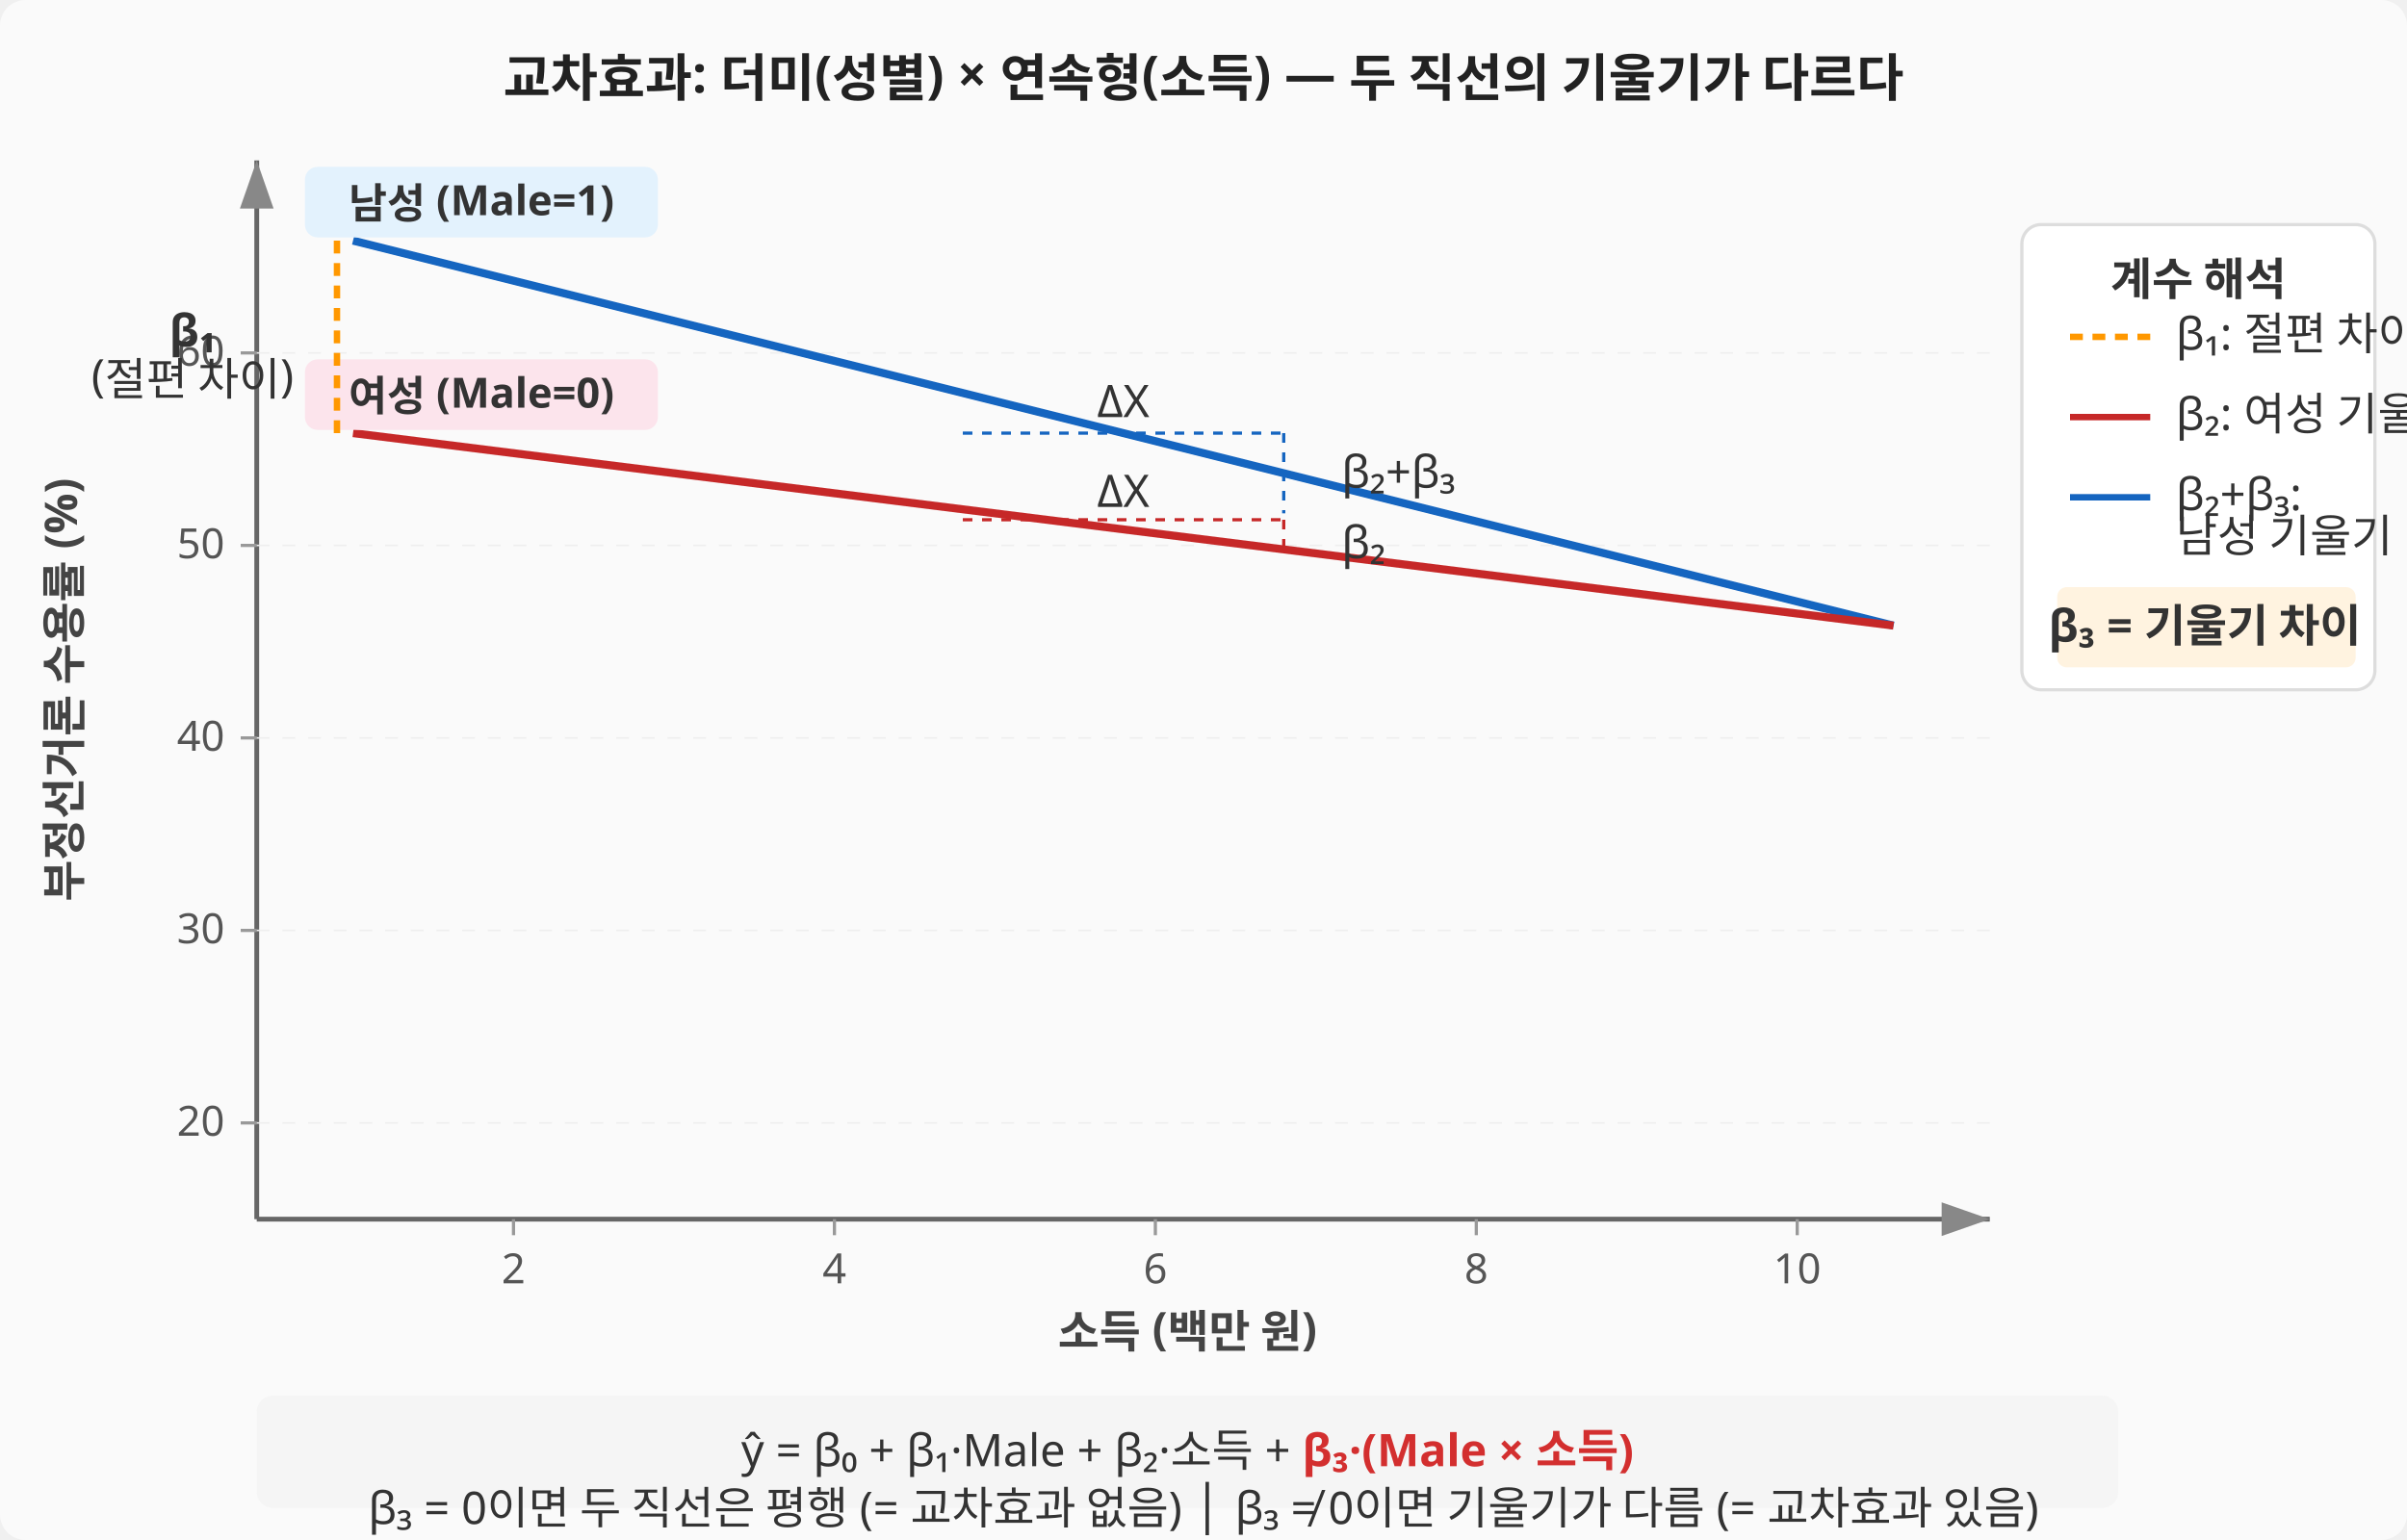
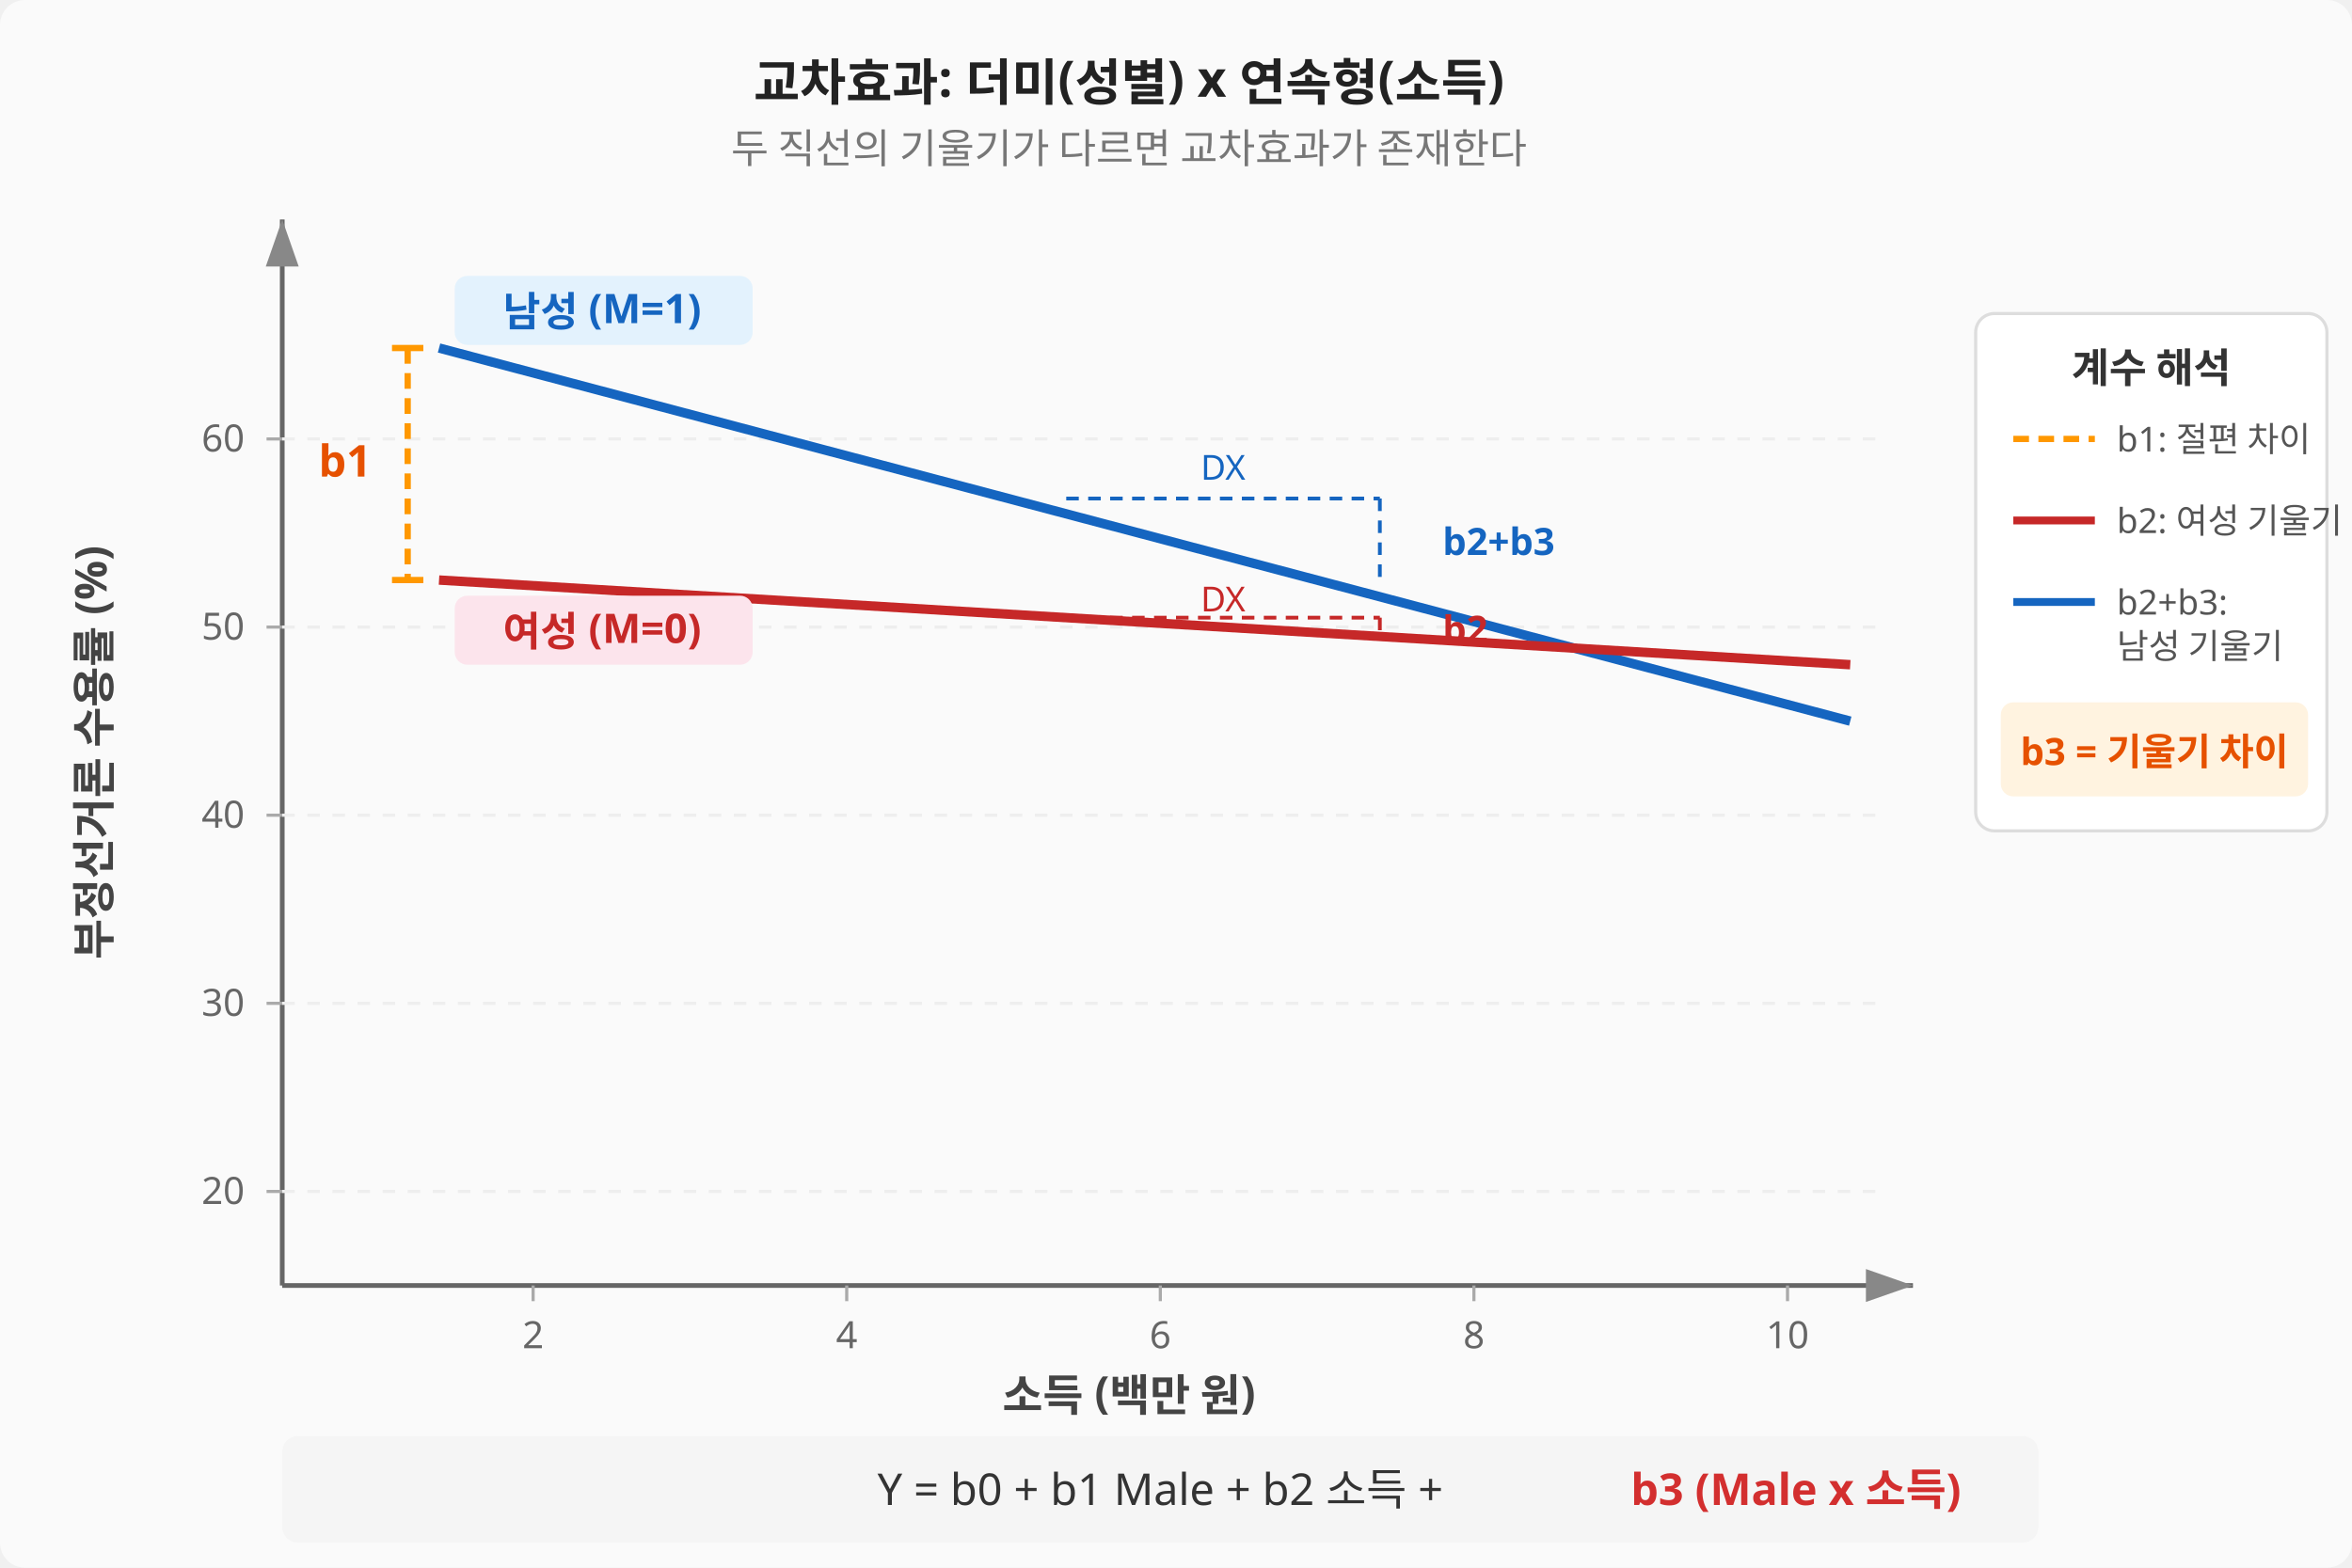
- <svg xmlns="http://www.w3.org/2000/svg" viewBox="0 0 750 480" font-family="'Pretendard', 'Apple SD Gothic Neo', 'Malgun Gothic', sans-serif">
+ <svg xmlns="http://www.w3.org/2000/svg" viewBox="0 0 750 500" font-family="Pretendard, Apple SD Gothic Neo, Malgun Gothic, sans-serif">
  <defs>
-     <style>
-       text { font-size: 14px; fill: #333; }
-       .title { font-size: 16px; font-weight: bold; fill: #222; }
-       .label { font-size: 13px; fill: #555; }
-       .axis-label { font-size: 14px; fill: #444; font-weight: bold; }
-       .eq { font-size: 13px; font-weight: bold; }
-     </style>
-     <marker id="arrow2" markerWidth="10" markerHeight="7" refX="10" refY="3.5" orient="auto">
+     <marker id="arr" markerWidth="10" markerHeight="7" refX="10" refY="3.5" orient="auto">
      <polygon points="0 0, 10 3.5, 0 7" fill="#888" />
    </marker>
  </defs>
-   <rect width="750" height="480" fill="#fafafa" rx="8" />
-   <text x="375" y="30" text-anchor="middle" class="title">교차효과: 더미(성별) × 연속형(소득) — 두 직선의 기울기가 다르다</text>
-   <line x1="80" y1="380" x2="620" y2="380" stroke="#666" stroke-width="1.5" marker-end="url(#arrow2)" />
-   <line x1="80" y1="380" x2="80" y2="50" stroke="#666" stroke-width="1.5" marker-end="url(#arrow2)" />
-   <text x="370" y="420" text-anchor="middle" class="axis-label">소득 (백만 원)</text>
-   <text x="25" y="215" text-anchor="middle" transform="rotate(-90, 25, 215)" class="axis-label">부정선거론 수용률 (%)</text>
-   <line x1="75" y1="350" x2="80" y2="350" stroke="#999" />
-   <text x="70" y="354" text-anchor="end" class="label">20</text>
-   <line x1="75" y1="290" x2="80" y2="290" stroke="#999" />
-   <text x="70" y="294" text-anchor="end" class="label">30</text>
-   <line x1="75" y1="230" x2="80" y2="230" stroke="#999" />
-   <text x="70" y="234" text-anchor="end" class="label">40</text>
-   <line x1="75" y1="170" x2="80" y2="170" stroke="#999" />
-   <text x="70" y="174" text-anchor="end" class="label">50</text>
-   <line x1="75" y1="110" x2="80" y2="110" stroke="#999" />
-   <text x="70" y="114" text-anchor="end" class="label">60</text>
-   <line x1="160" y1="380" x2="160" y2="385" stroke="#999" />
-   <text x="160" y="400" text-anchor="middle" class="label">2</text>
-   <line x1="260" y1="380" x2="260" y2="385" stroke="#999" />
-   <text x="260" y="400" text-anchor="middle" class="label">4</text>
-   <line x1="360" y1="380" x2="360" y2="385" stroke="#999" />
-   <text x="360" y="400" text-anchor="middle" class="label">6</text>
-   <line x1="460" y1="380" x2="460" y2="385" stroke="#999" />
-   <text x="460" y="400" text-anchor="middle" class="label">8</text>
-   <line x1="560" y1="380" x2="560" y2="385" stroke="#999" />
-   <text x="560" y="400" text-anchor="middle" class="label">10</text>
-   <line x1="80" y1="350" x2="620" y2="350" stroke="#eee" stroke-width="0.5" stroke-dasharray="4,4" />
-   <line x1="80" y1="290" x2="620" y2="290" stroke="#eee" stroke-width="0.5" stroke-dasharray="4,4" />
-   <line x1="80" y1="230" x2="620" y2="230" stroke="#eee" stroke-width="0.5" stroke-dasharray="4,4" />
-   <line x1="80" y1="170" x2="620" y2="170" stroke="#eee" stroke-width="0.5" stroke-dasharray="4,4" />
-   <line x1="80" y1="110" x2="620" y2="110" stroke="#eee" stroke-width="0.5" stroke-dasharray="4,4" />
-   <line x1="110" y1="75" x2="590" y2="195" stroke="#1565c0" stroke-width="2.5" />
-   <line x1="110" y1="135" x2="590" y2="195" stroke="#c62828" stroke-width="2.5" />
-   <rect x="95" y="52" width="110" height="22" fill="#e3f2fd" rx="4" />
-   <text x="150" y="68" text-anchor="middle" class="eq" fill="#1565c0">남성 (Male=1)</text>
-   <rect x="95" y="112" width="110" height="22" fill="#fce4ec" rx="4" />
-   <text x="150" y="128" text-anchor="middle" class="eq" fill="#c62828">여성 (Male=0)</text>
-   <line x1="105" y1="75" x2="105" y2="135" stroke="#ff9800" stroke-width="2" stroke-dasharray="4,3" />
-   <text x="60" y="108" text-anchor="middle" font-size="13" fill="#e65100" font-weight="bold">β₁</text>
-   <text x="60" y="122" text-anchor="middle" font-size="11" fill="#e65100">(절편 차이)</text>
-   <line x1="300" y1="135" x2="400" y2="135" stroke="#1565c0" stroke-width="1" stroke-dasharray="3,3" />
-   <line x1="400" y1="135" x2="400" y2="160" stroke="#1565c0" stroke-width="1" stroke-dasharray="3,3" />
-   <text x="350" y="130" text-anchor="middle" font-size="11" fill="#1565c0">ΔX</text>
-   <text x="418" y="152" font-size="11" fill="#1565c0">β₂+β₃</text>
-   <line x1="300" y1="162" x2="400" y2="162" stroke="#c62828" stroke-width="1" stroke-dasharray="3,3" />
-   <line x1="400" y1="162" x2="400" y2="174" stroke="#c62828" stroke-width="1" stroke-dasharray="3,3" />
-   <text x="350" y="158" text-anchor="middle" font-size="11" fill="#c62828">ΔX</text>
-   <text x="418" y="174" font-size="11" fill="#c62828">β₂</text>
-   <rect x="630" y="70" width="110" height="145" fill="white" rx="6" stroke="#ddd" stroke-width="1" />
-   <text x="685" y="92" text-anchor="middle" font-size="13" font-weight="bold" fill="#333">계수 해석</text>
-   <line x1="645" y1="105" x2="670" y2="105" stroke="#ff9800" stroke-width="2" stroke-dasharray="4,3" />
-   <text x="678" y="109" font-size="11" fill="#555">β₁: 절편 차이</text>
-   <line x1="645" y1="130" x2="670" y2="130" stroke="#c62828" stroke-width="2" />
-   <text x="678" y="134" font-size="11" fill="#555">β₂: 여성 기울기</text>
-   <line x1="645" y1="155" x2="670" y2="155" stroke="#1565c0" stroke-width="2" />
-   <text x="678" y="159" font-size="11" fill="#555">β₂+β₃:</text>
-   <text x="678" y="172" font-size="11" fill="#555">남성 기울기</text>
-   <rect x="641" y="183" width="93" height="25" fill="#fff3e0" rx="3" />
-   <text x="687" y="200" text-anchor="middle" font-size="11" fill="#e65100" font-weight="bold">β₃ = 기울기 차이</text>
-   <rect x="80" y="435" width="580" height="35" fill="#f5f5f5" rx="5" />
-   <text x="370" y="457" text-anchor="middle" font-size="14" fill="#333">ŷ = β₀ + β₁·Male + β₂·소득 + <tspan font-weight="bold" fill="#d32f2f">β₃·(Male × 소득)</tspan>
-   </text>
-   <text x="375" y="475" text-anchor="middle" font-size="12" fill="#777">β₃ = 0이면 두 직선은 평행 (= 교차효과 없음) │ β₃ ≠ 0이면 기울기가 다름 (= 교차효과 있음)</text>
+   <rect width="750" height="500" fill="#fafafa" rx="8" />
+   <text x="360" y="32" text-anchor="middle" font-size="16" font-weight="bold" fill="#222">교차효과: 더미(성별) x 연속형(소득)</text>
+   <text x="360" y="52" text-anchor="middle" font-size="13" fill="#777">두 직선의 기울기가 다르면 교차효과가 존재한다</text>
+   <line x1="90" y1="410" x2="610" y2="410" stroke="#666" stroke-width="1.5" marker-end="url(#arr)" />
+   <line x1="90" y1="410" x2="90" y2="70" stroke="#666" stroke-width="1.5" marker-end="url(#arr)" />
+   <text x="360" y="450" text-anchor="middle" font-size="14" font-weight="bold" fill="#444">소득 (백만 원)</text>
+   <text x="35" y="240" text-anchor="middle" font-size="14" font-weight="bold" fill="#444" transform="rotate(-90, 35, 240)">부정선거론 수용률 (%)</text>
+   <line x1="85" y1="380" x2="90" y2="380" stroke="#aaa" />
+   <text x="78" y="384" text-anchor="end" font-size="12" fill="#666">20</text>
+   <line x1="85" y1="320" x2="90" y2="320" stroke="#aaa" />
+   <text x="78" y="324" text-anchor="end" font-size="12" fill="#666">30</text>
+   <line x1="85" y1="260" x2="90" y2="260" stroke="#aaa" />
+   <text x="78" y="264" text-anchor="end" font-size="12" fill="#666">40</text>
+   <line x1="85" y1="200" x2="90" y2="200" stroke="#aaa" />
+   <text x="78" y="204" text-anchor="end" font-size="12" fill="#666">50</text>
+   <line x1="85" y1="140" x2="90" y2="140" stroke="#aaa" />
+   <text x="78" y="144" text-anchor="end" font-size="12" fill="#666">60</text>
+   <line x1="170" y1="410" x2="170" y2="415" stroke="#aaa" />
+   <text x="170" y="430" text-anchor="middle" font-size="12" fill="#666">2</text>
+   <line x1="270" y1="410" x2="270" y2="415" stroke="#aaa" />
+   <text x="270" y="430" text-anchor="middle" font-size="12" fill="#666">4</text>
+   <line x1="370" y1="410" x2="370" y2="415" stroke="#aaa" />
+   <text x="370" y="430" text-anchor="middle" font-size="12" fill="#666">6</text>
+   <line x1="470" y1="410" x2="470" y2="415" stroke="#aaa" />
+   <text x="470" y="430" text-anchor="middle" font-size="12" fill="#666">8</text>
+   <line x1="570" y1="410" x2="570" y2="415" stroke="#aaa" />
+   <text x="570" y="430" text-anchor="middle" font-size="12" fill="#666">10</text>
+   <line x1="90" y1="380" x2="600" y2="380" stroke="#eee" stroke-dasharray="4,4" />
+   <line x1="90" y1="320" x2="600" y2="320" stroke="#eee" stroke-dasharray="4,4" />
+   <line x1="90" y1="260" x2="600" y2="260" stroke="#eee" stroke-dasharray="4,4" />
+   <line x1="90" y1="200" x2="600" y2="200" stroke="#eee" stroke-dasharray="4,4" />
+   <line x1="90" y1="140" x2="600" y2="140" stroke="#eee" stroke-dasharray="4,4" />
+   <line x1="140" y1="111" x2="590" y2="230" stroke="#1565c0" stroke-width="3" />
+   <line x1="140" y1="185" x2="590" y2="212" stroke="#c62828" stroke-width="3" />
+   <rect x="145" y="88" width="95" height="22" fill="#e3f2fd" rx="4" />
+   <text x="192" y="104" text-anchor="middle" font-size="13" font-weight="bold" fill="#1565c0">남성 (M=1)</text>
+   <rect x="145" y="190" width="95" height="22" fill="#fce4ec" rx="4" />
+   <text x="192" y="206" text-anchor="middle" font-size="13" font-weight="bold" fill="#c62828">여성 (M=0)</text>
+   <line x1="130" y1="111" x2="130" y2="185" stroke="#ff9800" stroke-width="2" stroke-dasharray="5,3" />
+   <line x1="125" y1="111" x2="135" y2="111" stroke="#ff9800" stroke-width="2" />
+   <line x1="125" y1="185" x2="135" y2="185" stroke="#ff9800" stroke-width="2" />
+   <text x="110" y="152" text-anchor="middle" font-size="14" font-weight="bold" fill="#e65100">b1</text>
+   <line x1="340" y1="159" x2="440" y2="159" stroke="#1565c0" stroke-width="1.2" stroke-dasharray="4,3" />
+   <line x1="440" y1="159" x2="440" y2="186" stroke="#1565c0" stroke-width="1.2" stroke-dasharray="4,3" />
+   <text x="390" y="153" text-anchor="middle" font-size="11" fill="#1565c0">DX</text>
+   <text x="460" y="177" font-size="12" font-weight="bold" fill="#1565c0">b2+b3</text>
+   <line x1="340" y1="197" x2="440" y2="197" stroke="#c62828" stroke-width="1.2" stroke-dasharray="4,3" />
+   <line x1="440" y1="197" x2="440" y2="203" stroke="#c62828" stroke-width="1.2" stroke-dasharray="4,3" />
+   <text x="390" y="195" text-anchor="middle" font-size="11" fill="#c62828">DX</text>
+   <text x="460" y="205" font-size="12" font-weight="bold" fill="#c62828">b2</text>
+   <rect x="630" y="100" width="112" height="165" fill="white" rx="6" stroke="#ddd" stroke-width="1" />
+   <text x="686" y="122" text-anchor="middle" font-size="13" font-weight="bold" fill="#333">계수 해석</text>
+   <line x1="642" y1="140" x2="668" y2="140" stroke="#ff9800" stroke-width="2" stroke-dasharray="5,3" />
+   <text x="675" y="144" font-size="11" fill="#555">b1: 절편 차이</text>
+   <line x1="642" y1="166" x2="668" y2="166" stroke="#c62828" stroke-width="2.5" />
+   <text x="675" y="170" font-size="11" fill="#555">b2: 여성 기울기</text>
+   <line x1="642" y1="192" x2="668" y2="192" stroke="#1565c0" stroke-width="2.5" />
+   <text x="675" y="196" font-size="11" fill="#555">b2+b3:</text>
+   <text x="675" y="210" font-size="11" fill="#555">남성 기울기</text>
+   <rect x="638" y="224" width="98" height="30" fill="#fff3e0" rx="4" />
+   <text x="687" y="244" text-anchor="middle" font-size="12" font-weight="bold" fill="#e65100">b3 = 기울기 차이</text>
+   <rect x="90" y="458" width="560" height="34" fill="#f5f5f5" rx="5" />
+   <text x="370" y="480" text-anchor="middle" font-size="14" fill="#333">Y = b0 + b1 Male + b2 소득 + </text>
+   <text x="520" y="480" font-size="14" font-weight="bold" fill="#d32f2f">b3 (Male x 소득)</text>
</svg>
